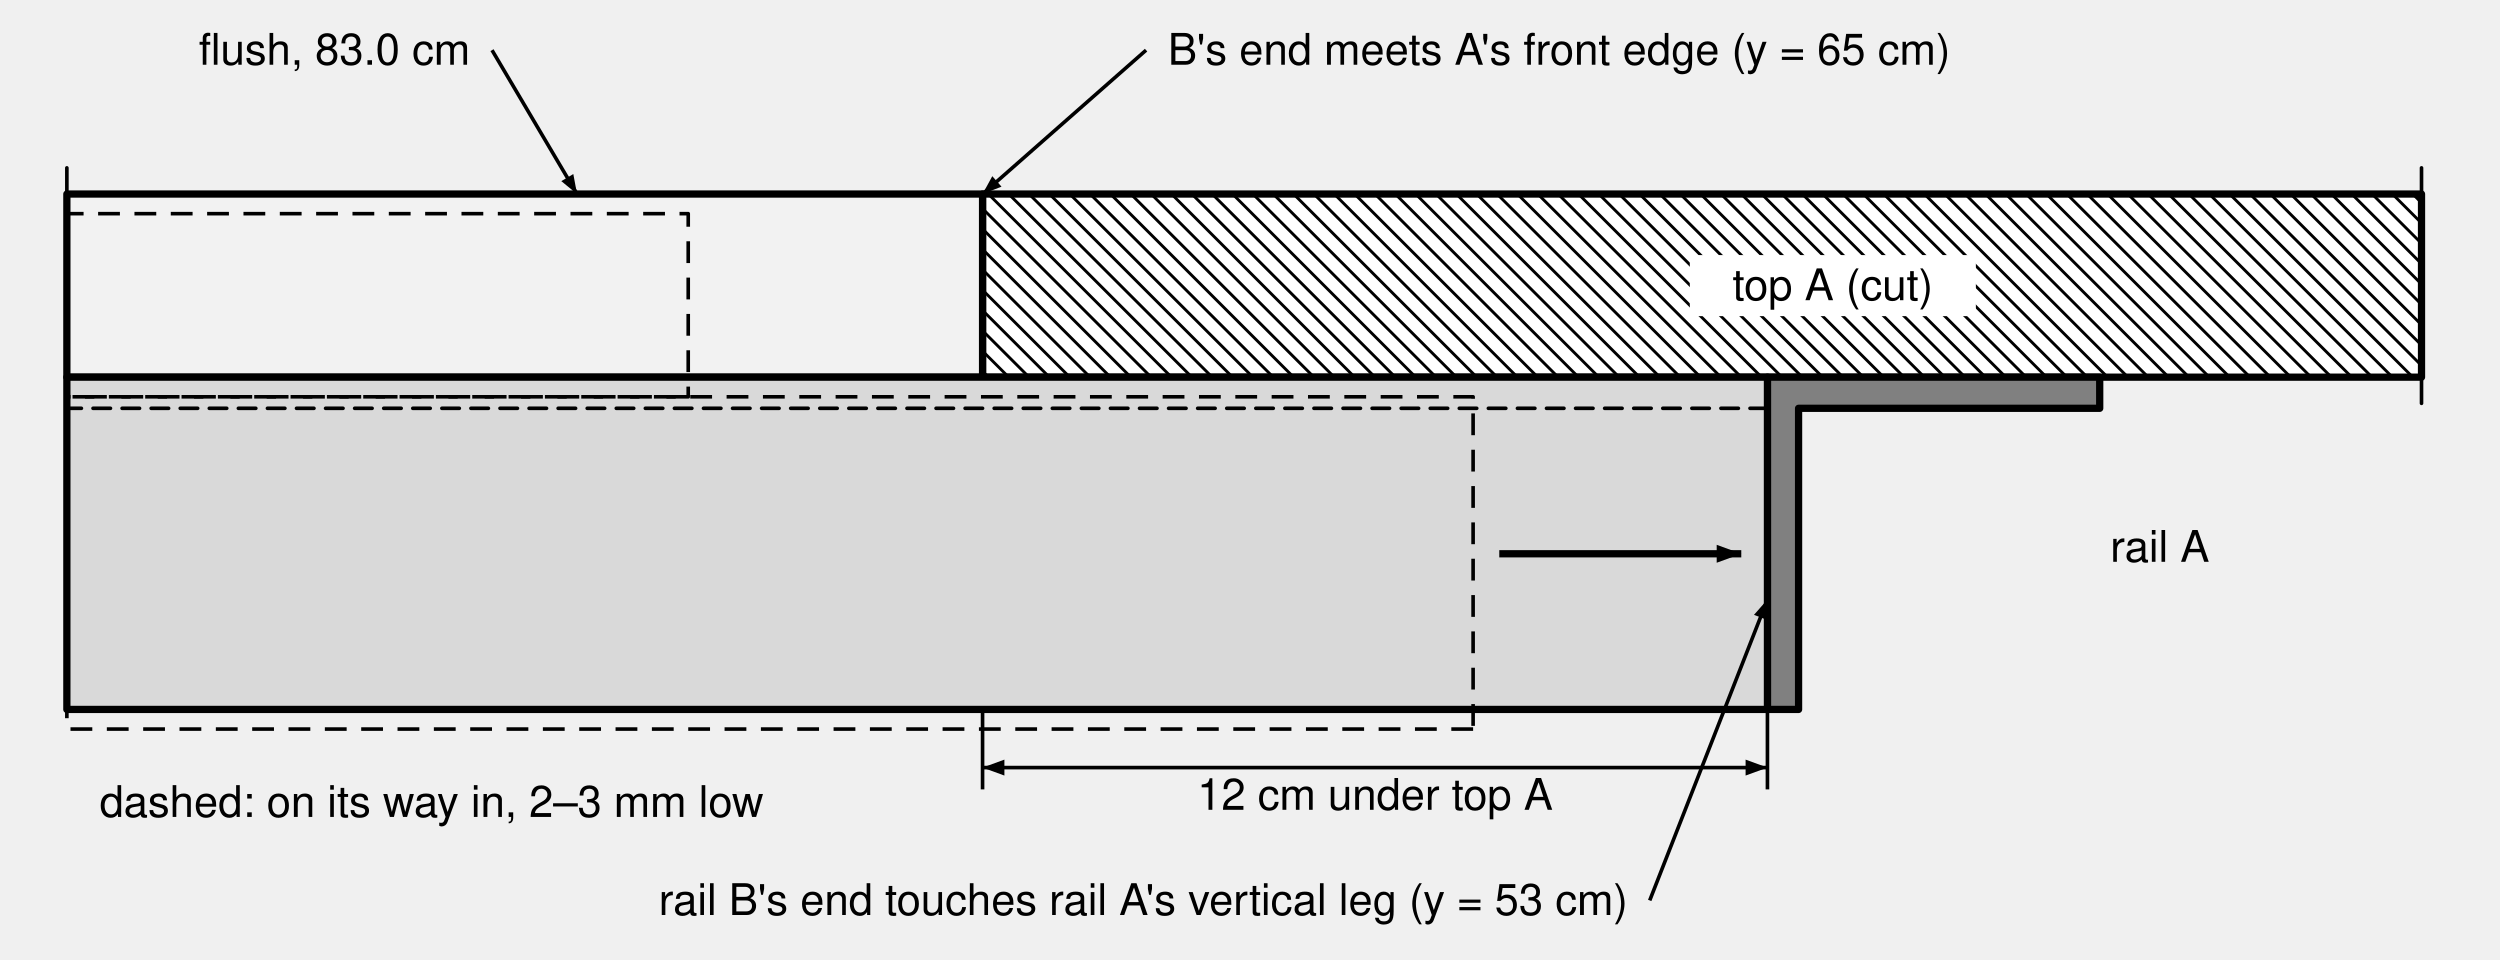
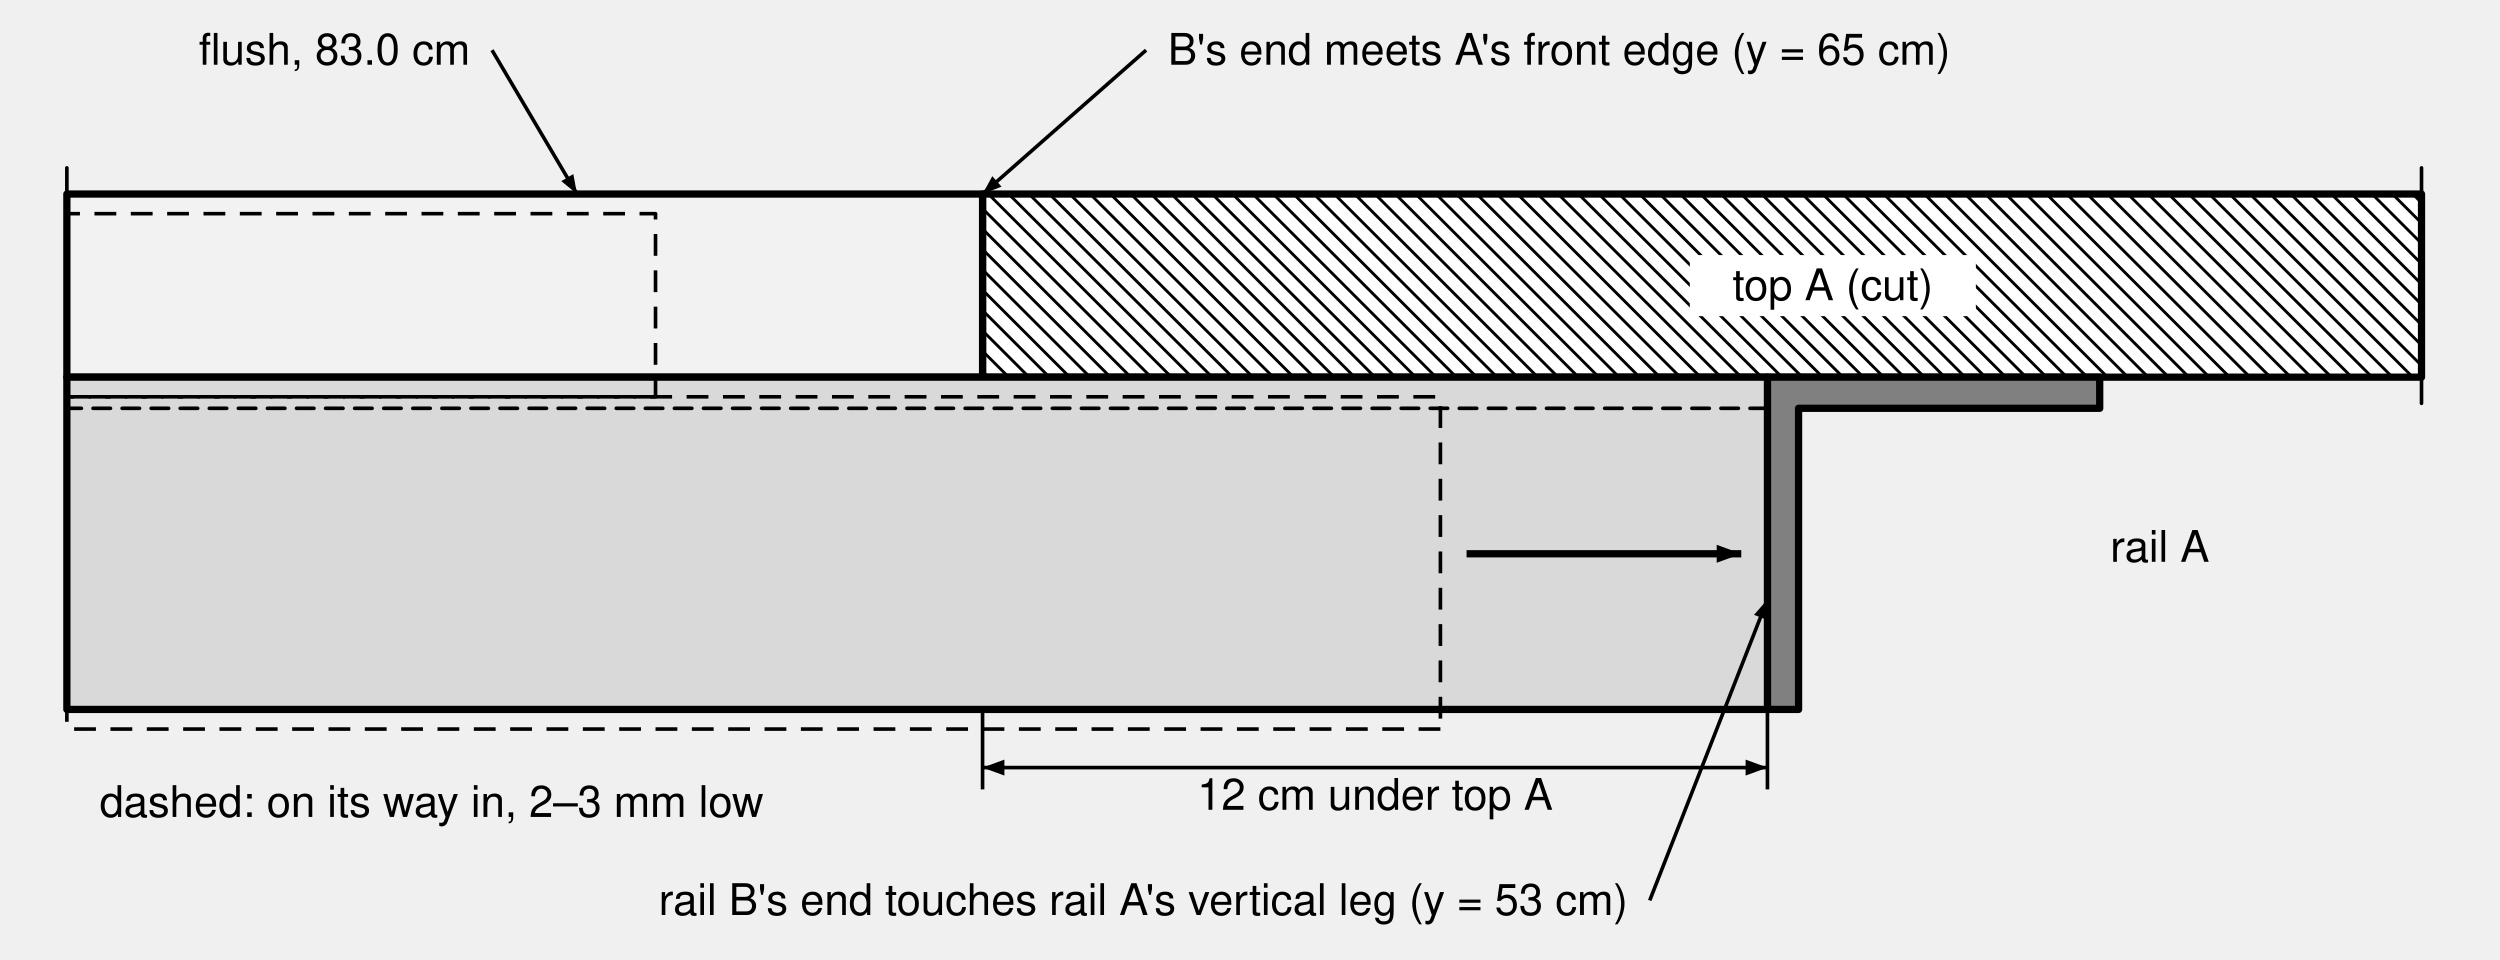
<svg xmlns="http://www.w3.org/2000/svg" viewBox="0 0 172 66" width="172mm" height="66mm" class="fig">
  <polygon points="166.6,25.95 67.6,25.95 67.6,13.35 166.6,13.35" fill="#fff" stroke="#000" stroke-width="0.5" stroke-linejoin="round" />
-   <clipPath id="f08jointsectionh48496_36">
+   <clipPath id="f08jointsectionh79280_36">
    <polygon points="166.6,25.95 67.6,25.95 67.6,13.35 166.6,13.35" />
  </clipPath>
-   <g clip-path="url(#f08jointsectionh48496_36)">
+   <g clip-path="url(#f08jointsectionh79280_36)">
    <line x1="-44" y1="13.35" x2="-31.4" y2="25.95" stroke="#000" stroke-width="0.2" />
    <line x1="-42.6" y1="13.35" x2="-30" y2="25.95" stroke="#000" stroke-width="0.2" />
    <line x1="-41.2" y1="13.35" x2="-28.6" y2="25.95" stroke="#000" stroke-width="0.2" />
    <line x1="-39.8" y1="13.35" x2="-27.2" y2="25.95" stroke="#000" stroke-width="0.2" />
    <line x1="-38.4" y1="13.35" x2="-25.8" y2="25.95" stroke="#000" stroke-width="0.2" />
    <line x1="-37" y1="13.35" x2="-24.4" y2="25.95" stroke="#000" stroke-width="0.2" />
    <line x1="-35.6" y1="13.35" x2="-23" y2="25.95" stroke="#000" stroke-width="0.2" />
    <line x1="-34.2" y1="13.35" x2="-21.6" y2="25.95" stroke="#000" stroke-width="0.2" />
    <line x1="-32.8" y1="13.35" x2="-20.2" y2="25.95" stroke="#000" stroke-width="0.2" />
    <line x1="-31.4" y1="13.35" x2="-18.8" y2="25.95" stroke="#000" stroke-width="0.2" />
    <line x1="-30" y1="13.35" x2="-17.4" y2="25.95" stroke="#000" stroke-width="0.2" />
    <line x1="-28.6" y1="13.35" x2="-16" y2="25.95" stroke="#000" stroke-width="0.2" />
    <line x1="-27.2" y1="13.35" x2="-14.6" y2="25.95" stroke="#000" stroke-width="0.2" />
    <line x1="-25.8" y1="13.35" x2="-13.2" y2="25.95" stroke="#000" stroke-width="0.2" />
    <line x1="-24.4" y1="13.35" x2="-11.8" y2="25.95" stroke="#000" stroke-width="0.2" />
    <line x1="-23" y1="13.35" x2="-10.4" y2="25.95" stroke="#000" stroke-width="0.2" />
    <line x1="-21.6" y1="13.35" x2="-9" y2="25.95" stroke="#000" stroke-width="0.2" />
    <line x1="-20.2" y1="13.35" x2="-7.6" y2="25.95" stroke="#000" stroke-width="0.2" />
    <line x1="-18.8" y1="13.35" x2="-6.2" y2="25.95" stroke="#000" stroke-width="0.2" />
    <line x1="-17.4" y1="13.35" x2="-4.8" y2="25.95" stroke="#000" stroke-width="0.2" />
    <line x1="-16" y1="13.35" x2="-3.4" y2="25.95" stroke="#000" stroke-width="0.2" />
    <line x1="-14.6" y1="13.35" x2="-2" y2="25.95" stroke="#000" stroke-width="0.2" />
    <line x1="-13.2" y1="13.35" x2="-0.6" y2="25.95" stroke="#000" stroke-width="0.2" />
    <line x1="-11.8" y1="13.35" x2="0.8" y2="25.95" stroke="#000" stroke-width="0.2" />
    <line x1="-10.4" y1="13.35" x2="2.2" y2="25.95" stroke="#000" stroke-width="0.2" />
    <line x1="-9" y1="13.35" x2="3.6" y2="25.95" stroke="#000" stroke-width="0.2" />
    <line x1="-7.6" y1="13.35" x2="5" y2="25.95" stroke="#000" stroke-width="0.2" />
    <line x1="-6.2" y1="13.35" x2="6.4" y2="25.95" stroke="#000" stroke-width="0.2" />
    <line x1="-4.8" y1="13.35" x2="7.8" y2="25.95" stroke="#000" stroke-width="0.2" />
    <line x1="-3.4" y1="13.35" x2="9.2" y2="25.95" stroke="#000" stroke-width="0.2" />
    <line x1="-2" y1="13.35" x2="10.6" y2="25.95" stroke="#000" stroke-width="0.2" />
    <line x1="-0.6" y1="13.35" x2="12" y2="25.95" stroke="#000" stroke-width="0.2" />
    <line x1="0.8" y1="13.35" x2="13.4" y2="25.95" stroke="#000" stroke-width="0.2" />
    <line x1="2.2" y1="13.35" x2="14.8" y2="25.95" stroke="#000" stroke-width="0.2" />
    <line x1="3.6" y1="13.35" x2="16.2" y2="25.95" stroke="#000" stroke-width="0.2" />
    <line x1="5" y1="13.35" x2="17.6" y2="25.95" stroke="#000" stroke-width="0.2" />
    <line x1="6.4" y1="13.35" x2="19" y2="25.95" stroke="#000" stroke-width="0.2" />
    <line x1="7.8" y1="13.35" x2="20.4" y2="25.95" stroke="#000" stroke-width="0.2" />
    <line x1="9.2" y1="13.35" x2="21.8" y2="25.95" stroke="#000" stroke-width="0.2" />
    <line x1="10.6" y1="13.35" x2="23.2" y2="25.95" stroke="#000" stroke-width="0.2" />
    <line x1="12" y1="13.35" x2="24.6" y2="25.95" stroke="#000" stroke-width="0.2" />
    <line x1="13.4" y1="13.35" x2="26" y2="25.95" stroke="#000" stroke-width="0.2" />
    <line x1="14.8" y1="13.35" x2="27.4" y2="25.95" stroke="#000" stroke-width="0.2" />
    <line x1="16.2" y1="13.35" x2="28.8" y2="25.95" stroke="#000" stroke-width="0.2" />
    <line x1="17.6" y1="13.35" x2="30.2" y2="25.95" stroke="#000" stroke-width="0.2" />
    <line x1="19" y1="13.35" x2="31.6" y2="25.95" stroke="#000" stroke-width="0.2" />
    <line x1="20.4" y1="13.35" x2="33" y2="25.95" stroke="#000" stroke-width="0.2" />
    <line x1="21.8" y1="13.35" x2="34.4" y2="25.95" stroke="#000" stroke-width="0.2" />
    <line x1="23.2" y1="13.35" x2="35.8" y2="25.95" stroke="#000" stroke-width="0.2" />
    <line x1="24.6" y1="13.35" x2="37.2" y2="25.95" stroke="#000" stroke-width="0.2" />
    <line x1="26" y1="13.35" x2="38.6" y2="25.95" stroke="#000" stroke-width="0.2" />
    <line x1="27.4" y1="13.35" x2="40" y2="25.95" stroke="#000" stroke-width="0.2" />
    <line x1="28.8" y1="13.35" x2="41.4" y2="25.95" stroke="#000" stroke-width="0.2" />
    <line x1="30.2" y1="13.35" x2="42.8" y2="25.95" stroke="#000" stroke-width="0.2" />
    <line x1="31.6" y1="13.35" x2="44.2" y2="25.95" stroke="#000" stroke-width="0.2" />
    <line x1="33" y1="13.35" x2="45.6" y2="25.95" stroke="#000" stroke-width="0.2" />
    <line x1="34.4" y1="13.35" x2="47" y2="25.95" stroke="#000" stroke-width="0.2" />
    <line x1="35.8" y1="13.35" x2="48.4" y2="25.95" stroke="#000" stroke-width="0.2" />
    <line x1="37.2" y1="13.35" x2="49.8" y2="25.95" stroke="#000" stroke-width="0.2" />
    <line x1="38.6" y1="13.35" x2="51.2" y2="25.95" stroke="#000" stroke-width="0.2" />
    <line x1="40" y1="13.35" x2="52.6" y2="25.95" stroke="#000" stroke-width="0.2" />
    <line x1="41.4" y1="13.35" x2="54" y2="25.95" stroke="#000" stroke-width="0.2" />
    <line x1="42.8" y1="13.35" x2="55.4" y2="25.95" stroke="#000" stroke-width="0.2" />
    <line x1="44.2" y1="13.35" x2="56.8" y2="25.95" stroke="#000" stroke-width="0.2" />
    <line x1="45.6" y1="13.35" x2="58.2" y2="25.95" stroke="#000" stroke-width="0.2" />
    <line x1="47" y1="13.35" x2="59.6" y2="25.95" stroke="#000" stroke-width="0.2" />
    <line x1="48.4" y1="13.35" x2="61" y2="25.95" stroke="#000" stroke-width="0.2" />
    <line x1="49.8" y1="13.35" x2="62.4" y2="25.95" stroke="#000" stroke-width="0.2" />
    <line x1="51.2" y1="13.35" x2="63.8" y2="25.95" stroke="#000" stroke-width="0.2" />
    <line x1="52.6" y1="13.35" x2="65.2" y2="25.95" stroke="#000" stroke-width="0.2" />
    <line x1="54" y1="13.35" x2="66.6" y2="25.95" stroke="#000" stroke-width="0.2" />
    <line x1="55.4" y1="13.35" x2="68" y2="25.95" stroke="#000" stroke-width="0.2" />
    <line x1="56.8" y1="13.35" x2="69.4" y2="25.95" stroke="#000" stroke-width="0.2" />
    <line x1="58.2" y1="13.35" x2="70.8" y2="25.95" stroke="#000" stroke-width="0.2" />
    <line x1="59.6" y1="13.35" x2="72.2" y2="25.95" stroke="#000" stroke-width="0.2" />
    <line x1="61" y1="13.35" x2="73.6" y2="25.95" stroke="#000" stroke-width="0.2" />
    <line x1="62.4" y1="13.35" x2="75" y2="25.95" stroke="#000" stroke-width="0.2" />
    <line x1="63.8" y1="13.35" x2="76.4" y2="25.95" stroke="#000" stroke-width="0.2" />
    <line x1="65.2" y1="13.35" x2="77.8" y2="25.95" stroke="#000" stroke-width="0.2" />
    <line x1="66.6" y1="13.35" x2="79.2" y2="25.95" stroke="#000" stroke-width="0.2" />
    <line x1="68" y1="13.35" x2="80.6" y2="25.95" stroke="#000" stroke-width="0.2" />
    <line x1="69.4" y1="13.35" x2="82" y2="25.95" stroke="#000" stroke-width="0.2" />
    <line x1="70.8" y1="13.35" x2="83.4" y2="25.95" stroke="#000" stroke-width="0.2" />
    <line x1="72.2" y1="13.35" x2="84.8" y2="25.95" stroke="#000" stroke-width="0.2" />
    <line x1="73.6" y1="13.35" x2="86.2" y2="25.95" stroke="#000" stroke-width="0.2" />
    <line x1="75" y1="13.35" x2="87.6" y2="25.95" stroke="#000" stroke-width="0.2" />
    <line x1="76.4" y1="13.35" x2="89" y2="25.95" stroke="#000" stroke-width="0.2" />
    <line x1="77.8" y1="13.35" x2="90.4" y2="25.95" stroke="#000" stroke-width="0.2" />
    <line x1="79.2" y1="13.35" x2="91.8" y2="25.95" stroke="#000" stroke-width="0.2" />
    <line x1="80.6" y1="13.35" x2="93.2" y2="25.95" stroke="#000" stroke-width="0.2" />
    <line x1="82" y1="13.35" x2="94.6" y2="25.95" stroke="#000" stroke-width="0.2" />
    <line x1="83.4" y1="13.35" x2="96" y2="25.95" stroke="#000" stroke-width="0.2" />
    <line x1="84.8" y1="13.35" x2="97.4" y2="25.95" stroke="#000" stroke-width="0.2" />
    <line x1="86.2" y1="13.35" x2="98.8" y2="25.95" stroke="#000" stroke-width="0.2" />
    <line x1="87.6" y1="13.35" x2="100.2" y2="25.95" stroke="#000" stroke-width="0.2" />
    <line x1="89" y1="13.35" x2="101.6" y2="25.95" stroke="#000" stroke-width="0.2" />
    <line x1="90.4" y1="13.35" x2="103" y2="25.95" stroke="#000" stroke-width="0.2" />
    <line x1="91.8" y1="13.35" x2="104.4" y2="25.95" stroke="#000" stroke-width="0.2" />
    <line x1="93.2" y1="13.35" x2="105.8" y2="25.95" stroke="#000" stroke-width="0.2" />
    <line x1="94.6" y1="13.35" x2="107.2" y2="25.95" stroke="#000" stroke-width="0.2" />
    <line x1="96" y1="13.35" x2="108.6" y2="25.95" stroke="#000" stroke-width="0.2" />
    <line x1="97.4" y1="13.35" x2="110" y2="25.95" stroke="#000" stroke-width="0.2" />
    <line x1="98.8" y1="13.35" x2="111.4" y2="25.95" stroke="#000" stroke-width="0.2" />
    <line x1="100.2" y1="13.35" x2="112.8" y2="25.95" stroke="#000" stroke-width="0.2" />
    <line x1="101.6" y1="13.35" x2="114.2" y2="25.95" stroke="#000" stroke-width="0.2" />
    <line x1="103" y1="13.35" x2="115.6" y2="25.95" stroke="#000" stroke-width="0.2" />
    <line x1="104.4" y1="13.35" x2="117" y2="25.95" stroke="#000" stroke-width="0.2" />
    <line x1="105.8" y1="13.35" x2="118.4" y2="25.95" stroke="#000" stroke-width="0.2" />
    <line x1="107.2" y1="13.35" x2="119.8" y2="25.95" stroke="#000" stroke-width="0.2" />
    <line x1="108.6" y1="13.35" x2="121.2" y2="25.95" stroke="#000" stroke-width="0.2" />
    <line x1="110" y1="13.35" x2="122.6" y2="25.95" stroke="#000" stroke-width="0.2" />
    <line x1="111.4" y1="13.35" x2="124" y2="25.95" stroke="#000" stroke-width="0.2" />
    <line x1="112.8" y1="13.35" x2="125.4" y2="25.95" stroke="#000" stroke-width="0.2" />
    <line x1="114.2" y1="13.35" x2="126.8" y2="25.95" stroke="#000" stroke-width="0.2" />
    <line x1="115.6" y1="13.35" x2="128.2" y2="25.95" stroke="#000" stroke-width="0.2" />
    <line x1="117" y1="13.35" x2="129.6" y2="25.95" stroke="#000" stroke-width="0.2" />
    <line x1="118.4" y1="13.35" x2="131" y2="25.95" stroke="#000" stroke-width="0.2" />
    <line x1="119.8" y1="13.35" x2="132.4" y2="25.95" stroke="#000" stroke-width="0.2" />
    <line x1="121.2" y1="13.35" x2="133.8" y2="25.95" stroke="#000" stroke-width="0.2" />
    <line x1="122.6" y1="13.35" x2="135.2" y2="25.95" stroke="#000" stroke-width="0.2" />
    <line x1="124" y1="13.35" x2="136.6" y2="25.95" stroke="#000" stroke-width="0.2" />
    <line x1="125.4" y1="13.35" x2="138" y2="25.95" stroke="#000" stroke-width="0.2" />
    <line x1="126.8" y1="13.35" x2="139.4" y2="25.95" stroke="#000" stroke-width="0.2" />
    <line x1="128.2" y1="13.35" x2="140.8" y2="25.95" stroke="#000" stroke-width="0.2" />
    <line x1="129.6" y1="13.35" x2="142.2" y2="25.95" stroke="#000" stroke-width="0.2" />
    <line x1="131" y1="13.35" x2="143.6" y2="25.95" stroke="#000" stroke-width="0.2" />
    <line x1="132.4" y1="13.35" x2="145" y2="25.95" stroke="#000" stroke-width="0.2" />
    <line x1="133.8" y1="13.35" x2="146.4" y2="25.95" stroke="#000" stroke-width="0.2" />
    <line x1="135.2" y1="13.35" x2="147.8" y2="25.95" stroke="#000" stroke-width="0.2" />
    <line x1="136.6" y1="13.35" x2="149.2" y2="25.95" stroke="#000" stroke-width="0.2" />
    <line x1="138" y1="13.35" x2="150.6" y2="25.95" stroke="#000" stroke-width="0.2" />
    <line x1="139.4" y1="13.35" x2="152" y2="25.95" stroke="#000" stroke-width="0.2" />
    <line x1="140.8" y1="13.35" x2="153.4" y2="25.95" stroke="#000" stroke-width="0.2" />
    <line x1="142.2" y1="13.35" x2="154.8" y2="25.95" stroke="#000" stroke-width="0.2" />
    <line x1="143.6" y1="13.35" x2="156.2" y2="25.95" stroke="#000" stroke-width="0.2" />
    <line x1="145" y1="13.35" x2="157.6" y2="25.95" stroke="#000" stroke-width="0.2" />
    <line x1="146.4" y1="13.35" x2="159" y2="25.95" stroke="#000" stroke-width="0.2" />
    <line x1="147.8" y1="13.35" x2="160.4" y2="25.95" stroke="#000" stroke-width="0.2" />
    <line x1="149.2" y1="13.35" x2="161.8" y2="25.95" stroke="#000" stroke-width="0.2" />
    <line x1="150.6" y1="13.35" x2="163.2" y2="25.95" stroke="#000" stroke-width="0.2" />
    <line x1="152" y1="13.35" x2="164.6" y2="25.95" stroke="#000" stroke-width="0.2" />
    <line x1="153.4" y1="13.35" x2="166" y2="25.95" stroke="#000" stroke-width="0.2" />
    <line x1="154.8" y1="13.35" x2="167.4" y2="25.95" stroke="#000" stroke-width="0.2" />
    <line x1="156.2" y1="13.35" x2="168.8" y2="25.95" stroke="#000" stroke-width="0.2" />
    <line x1="157.6" y1="13.35" x2="170.2" y2="25.95" stroke="#000" stroke-width="0.2" />
    <line x1="159" y1="13.35" x2="171.6" y2="25.95" stroke="#000" stroke-width="0.2" />
    <line x1="160.4" y1="13.35" x2="173" y2="25.95" stroke="#000" stroke-width="0.2" />
    <line x1="161.8" y1="13.35" x2="174.4" y2="25.95" stroke="#000" stroke-width="0.2" />
    <line x1="163.2" y1="13.35" x2="175.8" y2="25.95" stroke="#000" stroke-width="0.2" />
    <line x1="164.6" y1="13.35" x2="177.2" y2="25.95" stroke="#000" stroke-width="0.2" />
    <line x1="166" y1="13.35" x2="178.6" y2="25.95" stroke="#000" stroke-width="0.2" />
    <line x1="167.4" y1="13.35" x2="180" y2="25.95" stroke="#000" stroke-width="0.2" />
    <line x1="168.8" y1="13.35" x2="181.4" y2="25.95" stroke="#000" stroke-width="0.2" />
    <line x1="170.2" y1="13.35" x2="182.8" y2="25.95" stroke="#000" stroke-width="0.2" />
    <line x1="171.6" y1="13.35" x2="184.2" y2="25.95" stroke="#000" stroke-width="0.2" />
    <line x1="173" y1="13.35" x2="185.6" y2="25.95" stroke="#000" stroke-width="0.2" />
    <line x1="174.4" y1="13.35" x2="187" y2="25.95" stroke="#000" stroke-width="0.2" />
    <line x1="175.8" y1="13.35" x2="188.4" y2="25.95" stroke="#000" stroke-width="0.2" />
    <line x1="177.2" y1="13.35" x2="189.8" y2="25.95" stroke="#000" stroke-width="0.2" />
    <line x1="178.6" y1="13.35" x2="191.2" y2="25.95" stroke="#000" stroke-width="0.2" />
    <line x1="180" y1="13.35" x2="192.6" y2="25.95" stroke="#000" stroke-width="0.2" />
    <line x1="181.4" y1="13.35" x2="194" y2="25.95" stroke="#000" stroke-width="0.2" />
    <line x1="182.8" y1="13.35" x2="195.4" y2="25.95" stroke="#000" stroke-width="0.2" />
    <line x1="184.2" y1="13.35" x2="196.8" y2="25.95" stroke="#000" stroke-width="0.2" />
    <line x1="185.6" y1="13.35" x2="198.2" y2="25.95" stroke="#000" stroke-width="0.2" />
    <line x1="187" y1="13.35" x2="199.6" y2="25.95" stroke="#000" stroke-width="0.2" />
    <line x1="188.4" y1="13.35" x2="201" y2="25.95" stroke="#000" stroke-width="0.2" />
    <line x1="189.8" y1="13.35" x2="202.4" y2="25.95" stroke="#000" stroke-width="0.2" />
    <line x1="191.2" y1="13.35" x2="203.8" y2="25.95" stroke="#000" stroke-width="0.2" />
    <line x1="192.6" y1="13.35" x2="205.2" y2="25.95" stroke="#000" stroke-width="0.2" />
    <line x1="194" y1="13.35" x2="206.6" y2="25.95" stroke="#000" stroke-width="0.2" />
    <line x1="195.4" y1="13.35" x2="208" y2="25.95" stroke="#000" stroke-width="0.2" />
    <line x1="196.8" y1="13.35" x2="209.4" y2="25.95" stroke="#000" stroke-width="0.2" />
    <line x1="198.2" y1="13.35" x2="210.8" y2="25.95" stroke="#000" stroke-width="0.2" />
    <line x1="199.6" y1="13.35" x2="212.2" y2="25.95" stroke="#000" stroke-width="0.2" />
    <line x1="201" y1="13.35" x2="213.6" y2="25.95" stroke="#000" stroke-width="0.2" />
    <line x1="202.4" y1="13.35" x2="215" y2="25.95" stroke="#000" stroke-width="0.2" />
    <line x1="203.8" y1="13.35" x2="216.4" y2="25.95" stroke="#000" stroke-width="0.2" />
    <line x1="205.2" y1="13.35" x2="217.8" y2="25.95" stroke="#000" stroke-width="0.2" />
    <line x1="206.6" y1="13.35" x2="219.2" y2="25.95" stroke="#000" stroke-width="0.2" />
    <line x1="208" y1="13.35" x2="220.6" y2="25.95" stroke="#000" stroke-width="0.2" />
    <line x1="209.4" y1="13.35" x2="222" y2="25.95" stroke="#000" stroke-width="0.2" />
    <line x1="210.8" y1="13.35" x2="223.4" y2="25.95" stroke="#000" stroke-width="0.2" />
    <line x1="212.2" y1="13.35" x2="224.8" y2="25.95" stroke="#000" stroke-width="0.2" />
    <line x1="213.6" y1="13.35" x2="226.2" y2="25.95" stroke="#000" stroke-width="0.2" />
    <line x1="215" y1="13.35" x2="227.6" y2="25.95" stroke="#000" stroke-width="0.2" />
    <line x1="216.4" y1="13.35" x2="229" y2="25.95" stroke="#000" stroke-width="0.2" />
    <line x1="217.8" y1="13.35" x2="230.4" y2="25.95" stroke="#000" stroke-width="0.2" />
    <line x1="219.2" y1="13.35" x2="231.8" y2="25.95" stroke="#000" stroke-width="0.2" />
    <line x1="220.6" y1="13.35" x2="233.2" y2="25.95" stroke="#000" stroke-width="0.2" />
    <line x1="222" y1="13.35" x2="234.6" y2="25.95" stroke="#000" stroke-width="0.2" />
    <line x1="223.4" y1="13.35" x2="236" y2="25.95" stroke="#000" stroke-width="0.2" />
    <line x1="224.8" y1="13.35" x2="237.4" y2="25.95" stroke="#000" stroke-width="0.2" />
    <line x1="226.2" y1="13.35" x2="238.8" y2="25.95" stroke="#000" stroke-width="0.2" />
    <line x1="227.6" y1="13.35" x2="240.2" y2="25.95" stroke="#000" stroke-width="0.2" />
    <line x1="229" y1="13.35" x2="241.6" y2="25.95" stroke="#000" stroke-width="0.2" />
    <line x1="230.4" y1="13.35" x2="243" y2="25.95" stroke="#000" stroke-width="0.2" />
    <line x1="231.8" y1="13.35" x2="244.4" y2="25.95" stroke="#000" stroke-width="0.2" />
    <line x1="233.2" y1="13.35" x2="245.8" y2="25.95" stroke="#000" stroke-width="0.2" />
    <line x1="234.6" y1="13.35" x2="247.2" y2="25.95" stroke="#000" stroke-width="0.2" />
    <line x1="236" y1="13.35" x2="248.6" y2="25.95" stroke="#000" stroke-width="0.2" />
    <line x1="237.4" y1="13.35" x2="250" y2="25.95" stroke="#000" stroke-width="0.2" />
    <line x1="238.8" y1="13.35" x2="251.4" y2="25.95" stroke="#000" stroke-width="0.2" />
    <line x1="240.2" y1="13.35" x2="252.8" y2="25.95" stroke="#000" stroke-width="0.2" />
    <line x1="241.6" y1="13.35" x2="254.2" y2="25.95" stroke="#000" stroke-width="0.2" />
    <line x1="243" y1="13.35" x2="255.6" y2="25.95" stroke="#000" stroke-width="0.2" />
    <line x1="244.4" y1="13.35" x2="257" y2="25.95" stroke="#000" stroke-width="0.2" />
    <line x1="245.8" y1="13.35" x2="258.4" y2="25.95" stroke="#000" stroke-width="0.2" />
    <line x1="247.2" y1="13.35" x2="259.8" y2="25.95" stroke="#000" stroke-width="0.2" />
    <line x1="248.6" y1="13.35" x2="261.2" y2="25.95" stroke="#000" stroke-width="0.2" />
    <line x1="250" y1="13.35" x2="262.6" y2="25.95" stroke="#000" stroke-width="0.2" />
    <line x1="251.4" y1="13.35" x2="264" y2="25.95" stroke="#000" stroke-width="0.2" />
    <line x1="252.8" y1="13.35" x2="265.4" y2="25.95" stroke="#000" stroke-width="0.2" />
    <line x1="254.2" y1="13.35" x2="266.8" y2="25.95" stroke="#000" stroke-width="0.2" />
    <line x1="255.6" y1="13.35" x2="268.2" y2="25.95" stroke="#000" stroke-width="0.2" />
    <line x1="257" y1="13.35" x2="269.6" y2="25.95" stroke="#000" stroke-width="0.2" />
    <line x1="258.4" y1="13.35" x2="271" y2="25.95" stroke="#000" stroke-width="0.2" />
    <line x1="259.8" y1="13.35" x2="272.4" y2="25.95" stroke="#000" stroke-width="0.2" />
    <line x1="261.2" y1="13.35" x2="273.8" y2="25.95" stroke="#000" stroke-width="0.2" />
    <line x1="262.6" y1="13.35" x2="275.2" y2="25.95" stroke="#000" stroke-width="0.2" />
    <line x1="264" y1="13.35" x2="276.6" y2="25.95" stroke="#000" stroke-width="0.2" />
    <line x1="265.4" y1="13.35" x2="278" y2="25.95" stroke="#000" stroke-width="0.2" />
    <line x1="266.8" y1="13.35" x2="279.4" y2="25.95" stroke="#000" stroke-width="0.2" />
    <line x1="268.2" y1="13.35" x2="280.8" y2="25.95" stroke="#000" stroke-width="0.2" />
    <line x1="269.6" y1="13.35" x2="282.2" y2="25.95" stroke="#000" stroke-width="0.2" />
    <line x1="271" y1="13.35" x2="283.6" y2="25.95" stroke="#000" stroke-width="0.2" />
    <line x1="272.4" y1="13.35" x2="285" y2="25.95" stroke="#000" stroke-width="0.2" />
    <line x1="273.8" y1="13.35" x2="286.4" y2="25.95" stroke="#000" stroke-width="0.2" />
    <line x1="275.2" y1="13.35" x2="287.8" y2="25.95" stroke="#000" stroke-width="0.2" />
    <line x1="276.6" y1="13.35" x2="289.2" y2="25.95" stroke="#000" stroke-width="0.2" />
    <line x1="278" y1="13.35" x2="290.6" y2="25.95" stroke="#000" stroke-width="0.2" />
    <line x1="279.4" y1="13.35" x2="292" y2="25.95" stroke="#000" stroke-width="0.2" />
    <line x1="280.8" y1="13.35" x2="293.4" y2="25.95" stroke="#000" stroke-width="0.2" />
    <line x1="282.2" y1="13.35" x2="294.8" y2="25.95" stroke="#000" stroke-width="0.2" />
    <line x1="283.6" y1="13.35" x2="296.2" y2="25.95" stroke="#000" stroke-width="0.2" />
    <line x1="285" y1="13.35" x2="297.6" y2="25.95" stroke="#000" stroke-width="0.2" />
    <line x1="286.4" y1="13.35" x2="299" y2="25.95" stroke="#000" stroke-width="0.2" />
    <line x1="287.8" y1="13.35" x2="300.4" y2="25.95" stroke="#000" stroke-width="0.2" />
    <line x1="289.2" y1="13.35" x2="301.8" y2="25.95" stroke="#000" stroke-width="0.2" />
    <line x1="290.6" y1="13.35" x2="303.2" y2="25.95" stroke="#000" stroke-width="0.2" />
  </g>
  <polygon points="144.46,25.95 121.6,25.95 121.6,48.81 123.742,48.81 123.742,28.092 144.46,28.092" fill="#808080" stroke="#000" stroke-width="0.5" stroke-linejoin="round" />
  <polygon points="67.6,25.95 4.6,25.95 4.6,13.35 67.6,13.35" fill="#f2f2f2" stroke="#000" stroke-width="0.5" stroke-linejoin="round" />
  <polygon points="121.6,48.81 4.6,48.81 4.6,25.95 121.6,25.95" fill="#d9d9d9" stroke="#000" stroke-width="0.5" stroke-linejoin="round" />
  <line x1="121.6" y1="28.092" x2="4.6" y2="28.092" stroke="#000" stroke-width="0.25" stroke-dasharray="1.2 0.8" stroke-linecap="round" />
-   <polygon points="47.35,27.3 4.6,27.3 4.6,14.7 47.35,14.7" fill="none" stroke="#000" stroke-width="0.25" stroke-dasharray="1.5 1" stroke-linejoin="round" />
-   <polygon points="101.35,50.16 4.6,50.16 4.6,27.3 101.35,27.3" fill="none" stroke="#000" stroke-width="0.25" stroke-dasharray="1.5 1" stroke-linejoin="round" />
-   <line x1="103.15" y1="38.1" x2="119.8" y2="38.1" stroke="#000" stroke-width="0.5" />
+   <polygon points="45.1,27.3 4.6,27.3 4.6,14.7 45.1,14.7" fill="none" stroke="#000" stroke-width="0.25" stroke-dasharray="1.5 1" stroke-linejoin="round" />
+   <polygon points="99.1,50.16 4.6,50.16 4.6,27.3 99.1,27.3" fill="none" stroke="#000" stroke-width="0.25" stroke-dasharray="1.5 1" stroke-linejoin="round" />
+   <line x1="100.9" y1="38.1" x2="119.8" y2="38.1" stroke="#000" stroke-width="0.5" />
  <polygon points="119.8,38.1 118.109,38.717 118.109,37.483" fill="#000" />
  <line x1="166.6" y1="27.75" x2="166.6" y2="11.55" stroke="#000" stroke-width="0.25" stroke-linecap="round" />
  <line x1="4.6" y1="27.75" x2="4.6" y2="11.55" stroke="#000" stroke-width="0.25" stroke-linecap="round" />
  <line x1="121.6" y1="48.81" x2="121.6" y2="54.31" stroke="#000" stroke-width="0.25" />
  <line x1="67.6" y1="48.81" x2="67.6" y2="54.31" stroke="#000" stroke-width="0.25" />
  <line x1="121.6" y1="52.81" x2="67.6" y2="52.81" stroke="#000" stroke-width="0.25" />
  <polygon points="121.6,52.81 120.097,53.359 120.097,52.261" fill="#000" />
  <polygon points="67.6,52.81 69.103,52.261 69.103,53.359" fill="#000" />
  <text x="94.6" y="55.06" font-family="Helvetica, Arial, sans-serif" font-size="3.0" text-anchor="middle" dominant-baseline="middle" transform="rotate(360 94.6 55.06)" />
  <text x="94.60" y="54.71" font-family="Helvetica, Arial, sans-serif" font-size="3.0" text-anchor="middle" dominant-baseline="middle" transform="rotate(360.0 94.60 54.71)">12 cm under top A</text>
  <line x1="113.5" y1="61.95" x2="121.6" y2="41.25" stroke="#000" stroke-width="0.25" />
  <polygon points="121.6,41.25 121.568,42.65 120.674,42.3" fill="#000" />
  <text x="112" y="61.95" font-family="Helvetica, Arial, sans-serif" font-size="3.0" text-anchor="end" dominant-baseline="middle">rail B's end touches rail A's vertical leg (y = 53 cm)</text>
  <line x1="78.85" y1="3.45" x2="67.6" y2="13.35" stroke="#000" stroke-width="0.25" />
  <polygon points="67.6,13.35 68.27,12.121 68.904,12.842" fill="#000" />
  <text x="80.35" y="3.45" font-family="Helvetica, Arial, sans-serif" font-size="3.0" text-anchor="start" dominant-baseline="middle">B's end meets A's front edge (y = 65 cm)</text>
  <line x1="33.85" y1="3.45" x2="39.7" y2="13.35" stroke="#000" stroke-width="0.25" />
  <polygon points="39.7,13.35 38.618,12.462 39.444,11.974" fill="#000" />
  <text x="32.35" y="3.45" font-family="Helvetica, Arial, sans-serif" font-size="3.0" text-anchor="end" dominant-baseline="middle">flush, 83.0 cm</text>
  <text x="6.85" y="55.2" font-family="Helvetica, Arial, sans-serif" font-size="3.0" text-anchor="start" dominant-baseline="middle" font-weight="normal" fill="#000">dashed: on its way in, 2–3 mm low</text>
  <rect x="116.26" y="17.55" width="19.68" height="4.2" fill="#fff" stroke="none" />
  <text x="126.1" y="19.65" font-family="Helvetica, Arial, sans-serif" font-size="3.0" text-anchor="middle" dominant-baseline="middle" font-weight="normal">top A (cut)</text>
  <text x="148.6" y="37.65" font-family="Helvetica, Arial, sans-serif" font-size="3.0" text-anchor="middle" dominant-baseline="middle" font-weight="normal" fill="#000">rail A</text>
</svg>
